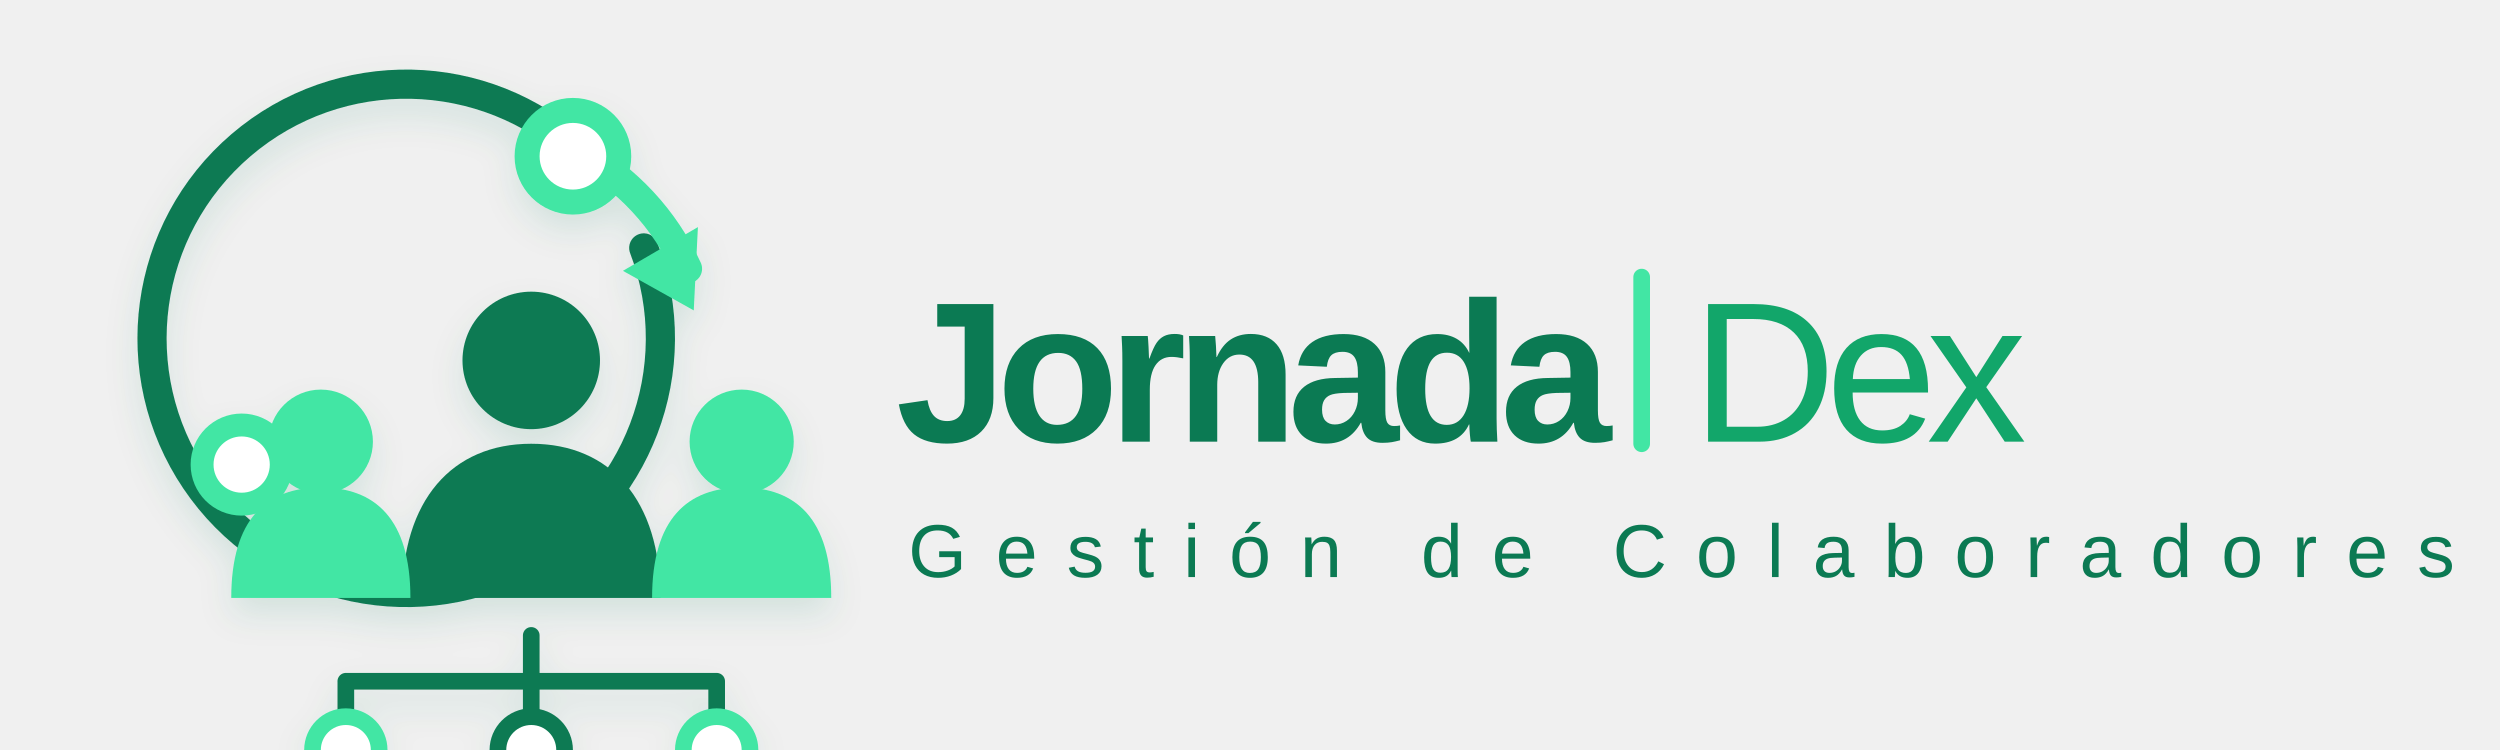
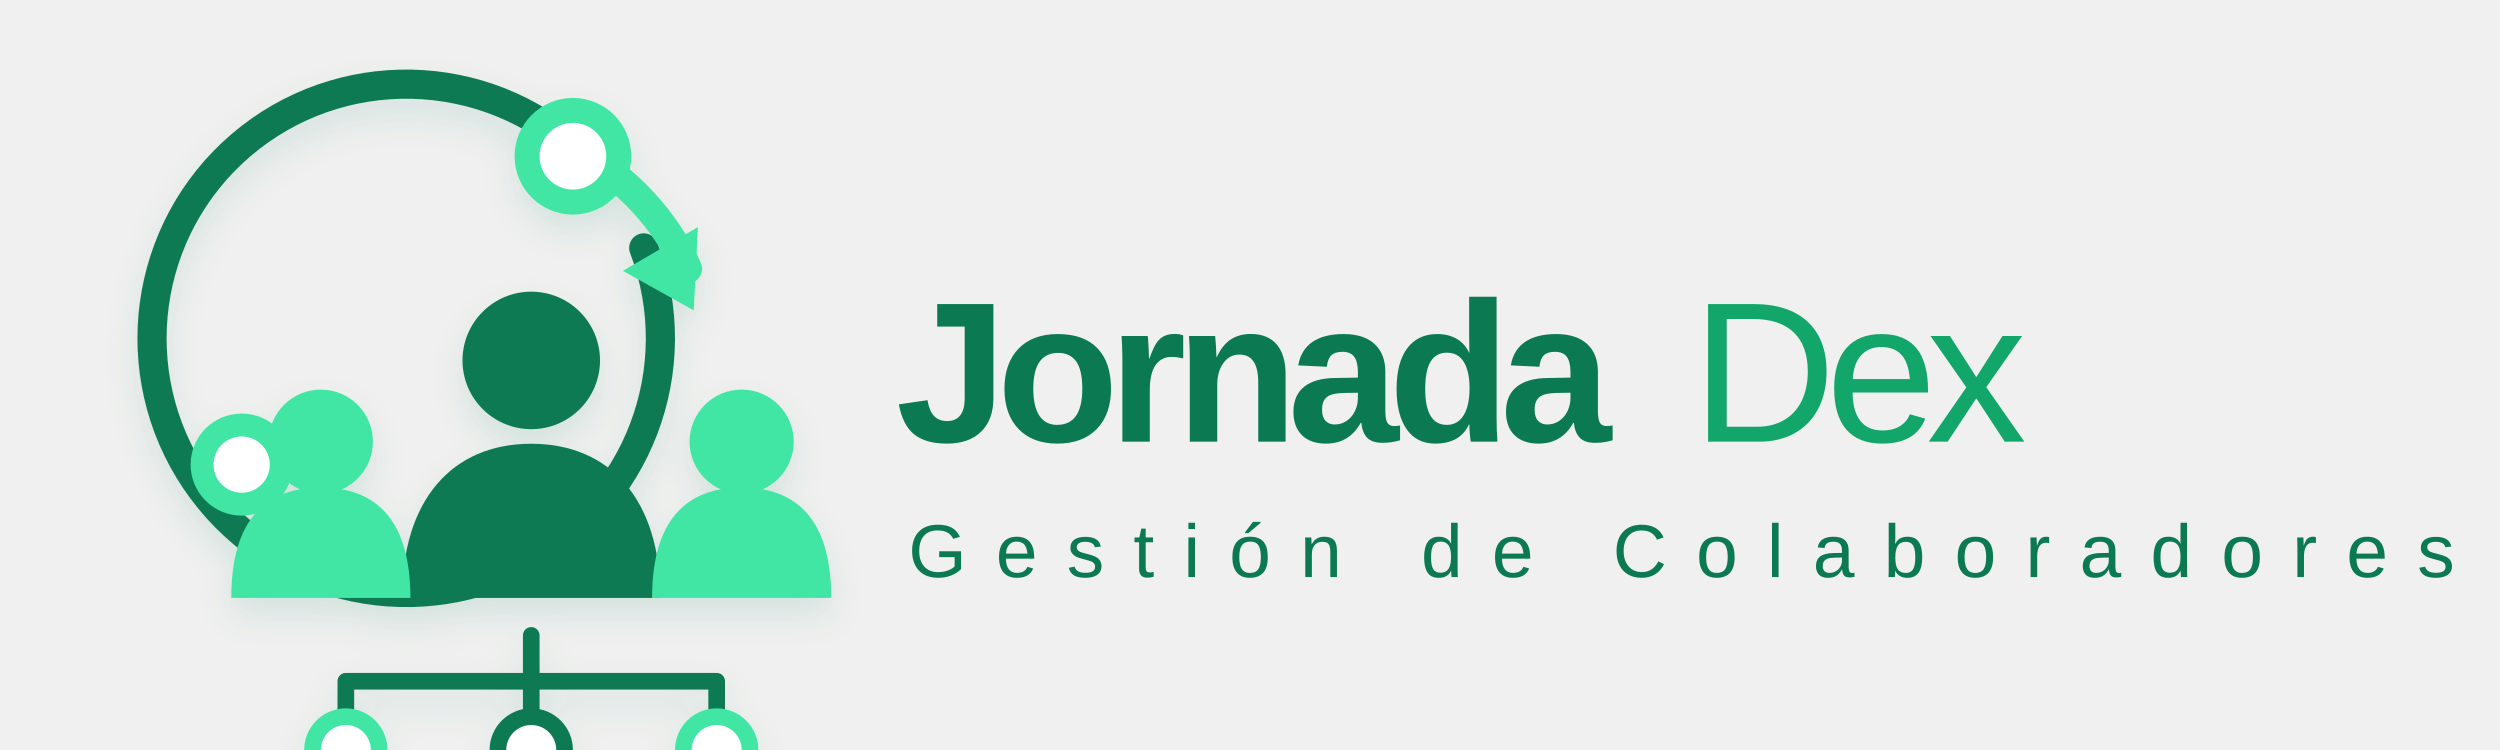
<svg xmlns="http://www.w3.org/2000/svg" viewBox="0 0 1200 360" role="img" aria-labelledby="title desc">
  <defs>
    <linearGradient id="cyanBlue" x1="0" y1="0" x2="1" y2="1">
      <stop offset="0%" stop-color="#42E6A4" />
      <stop offset="100%" stop-color="#0B7A53" />
    </linearGradient>
    <linearGradient id="blueCyan" x1="0" y1="1" x2="1" y2="0">
      <stop offset="0%" stop-color="#0B7A53" />
      <stop offset="100%" stop-color="#42E6A4" />
    </linearGradient>
    <filter id="softShadow" x="-20%" y="-20%" width="140%" height="140%">
      <feDropShadow dx="0" dy="8" stdDeviation="8" flood-color="#0B7A53" flood-opacity="0.12" />
    </filter>
  </defs>
  <rect width="1200" height="360" fill="none" />
  <g transform="translate(80 55)" filter="url(#softShadow)">
    <path d="M198 18 A122 122 0 1 0 229 64" fill="none" stroke="#0B7A53" stroke-width="14" stroke-linecap="round" />
    <path d="M198 18 A122 122 0 0 1 250 74" fill="none" stroke="#42E6A4" stroke-width="14" stroke-linecap="round" />
    <path d="M255 54 L253 94 L219 75 Z" fill="#42E6A4" />
    <circle cx="195" cy="20" r="22" fill="#FFFFFF" stroke="#42E6A4" stroke-width="12" />
    <circle cx="36" cy="168" r="19" fill="#FFFFFF" stroke="#42E6A4" stroke-width="11" />
    <circle cx="175" cy="118" r="33" fill="#0B7A53" />
    <path d="M113 232 C113 185 137 158 175 158 C213 158 237 185 237 232 Z" fill="#0B7A53" />
    <circle cx="74" cy="157" r="25" fill="#42E6A4" />
    <path d="M31 232 C31 194 48 179 74 179 C100 179 117 194 117 232 Z" fill="#42E6A4" />
    <circle cx="276" cy="157" r="25" fill="#42E6A4" />
    <path d="M233 232 C233 194 250 179 276 179 C302 179 319 194 319 232 Z" fill="#42E6A4" />
    <path d="M175 250 V288 M175 272 H86 V305 M175 272 H264 V305" fill="none" stroke="#0B7A53" stroke-width="8" stroke-linecap="round" stroke-linejoin="round" />
    <circle cx="86" cy="305" r="16" fill="#FFFFFF" stroke="#42E6A4" stroke-width="8" />
    <circle cx="175" cy="305" r="16" fill="#FFFFFF" stroke="#0B7A53" stroke-width="8" />
    <circle cx="264" cy="305" r="16" fill="#FFFFFF" stroke="#42E6A4" stroke-width="8" />
  </g>
  <g transform="translate(430 137)">
    <text x="0" y="75" font-family="Montserrat, Poppins, Avenir Next, Arial, sans-serif" font-size="96" font-weight="800" letter-spacing="-5" fill="#0B7A53">Jornada</text>
    <text x="382" y="75" font-family="Montserrat, Poppins, Avenir Next, Arial, sans-serif" font-size="96" font-weight="400" letter-spacing="-5" fill="#12A66A">Dex</text>
-     <line x1="358" y1="-4" x2="358" y2="76" stroke="#42E6A4" stroke-width="8" stroke-linecap="round" />
    <text x="6" y="140" font-family="Montserrat, Poppins, Avenir Next, Arial, sans-serif" font-size="36" font-weight="400" letter-spacing="14" fill="#0B7A53">Gestión de Colaboradores</text>
  </g>
</svg>
